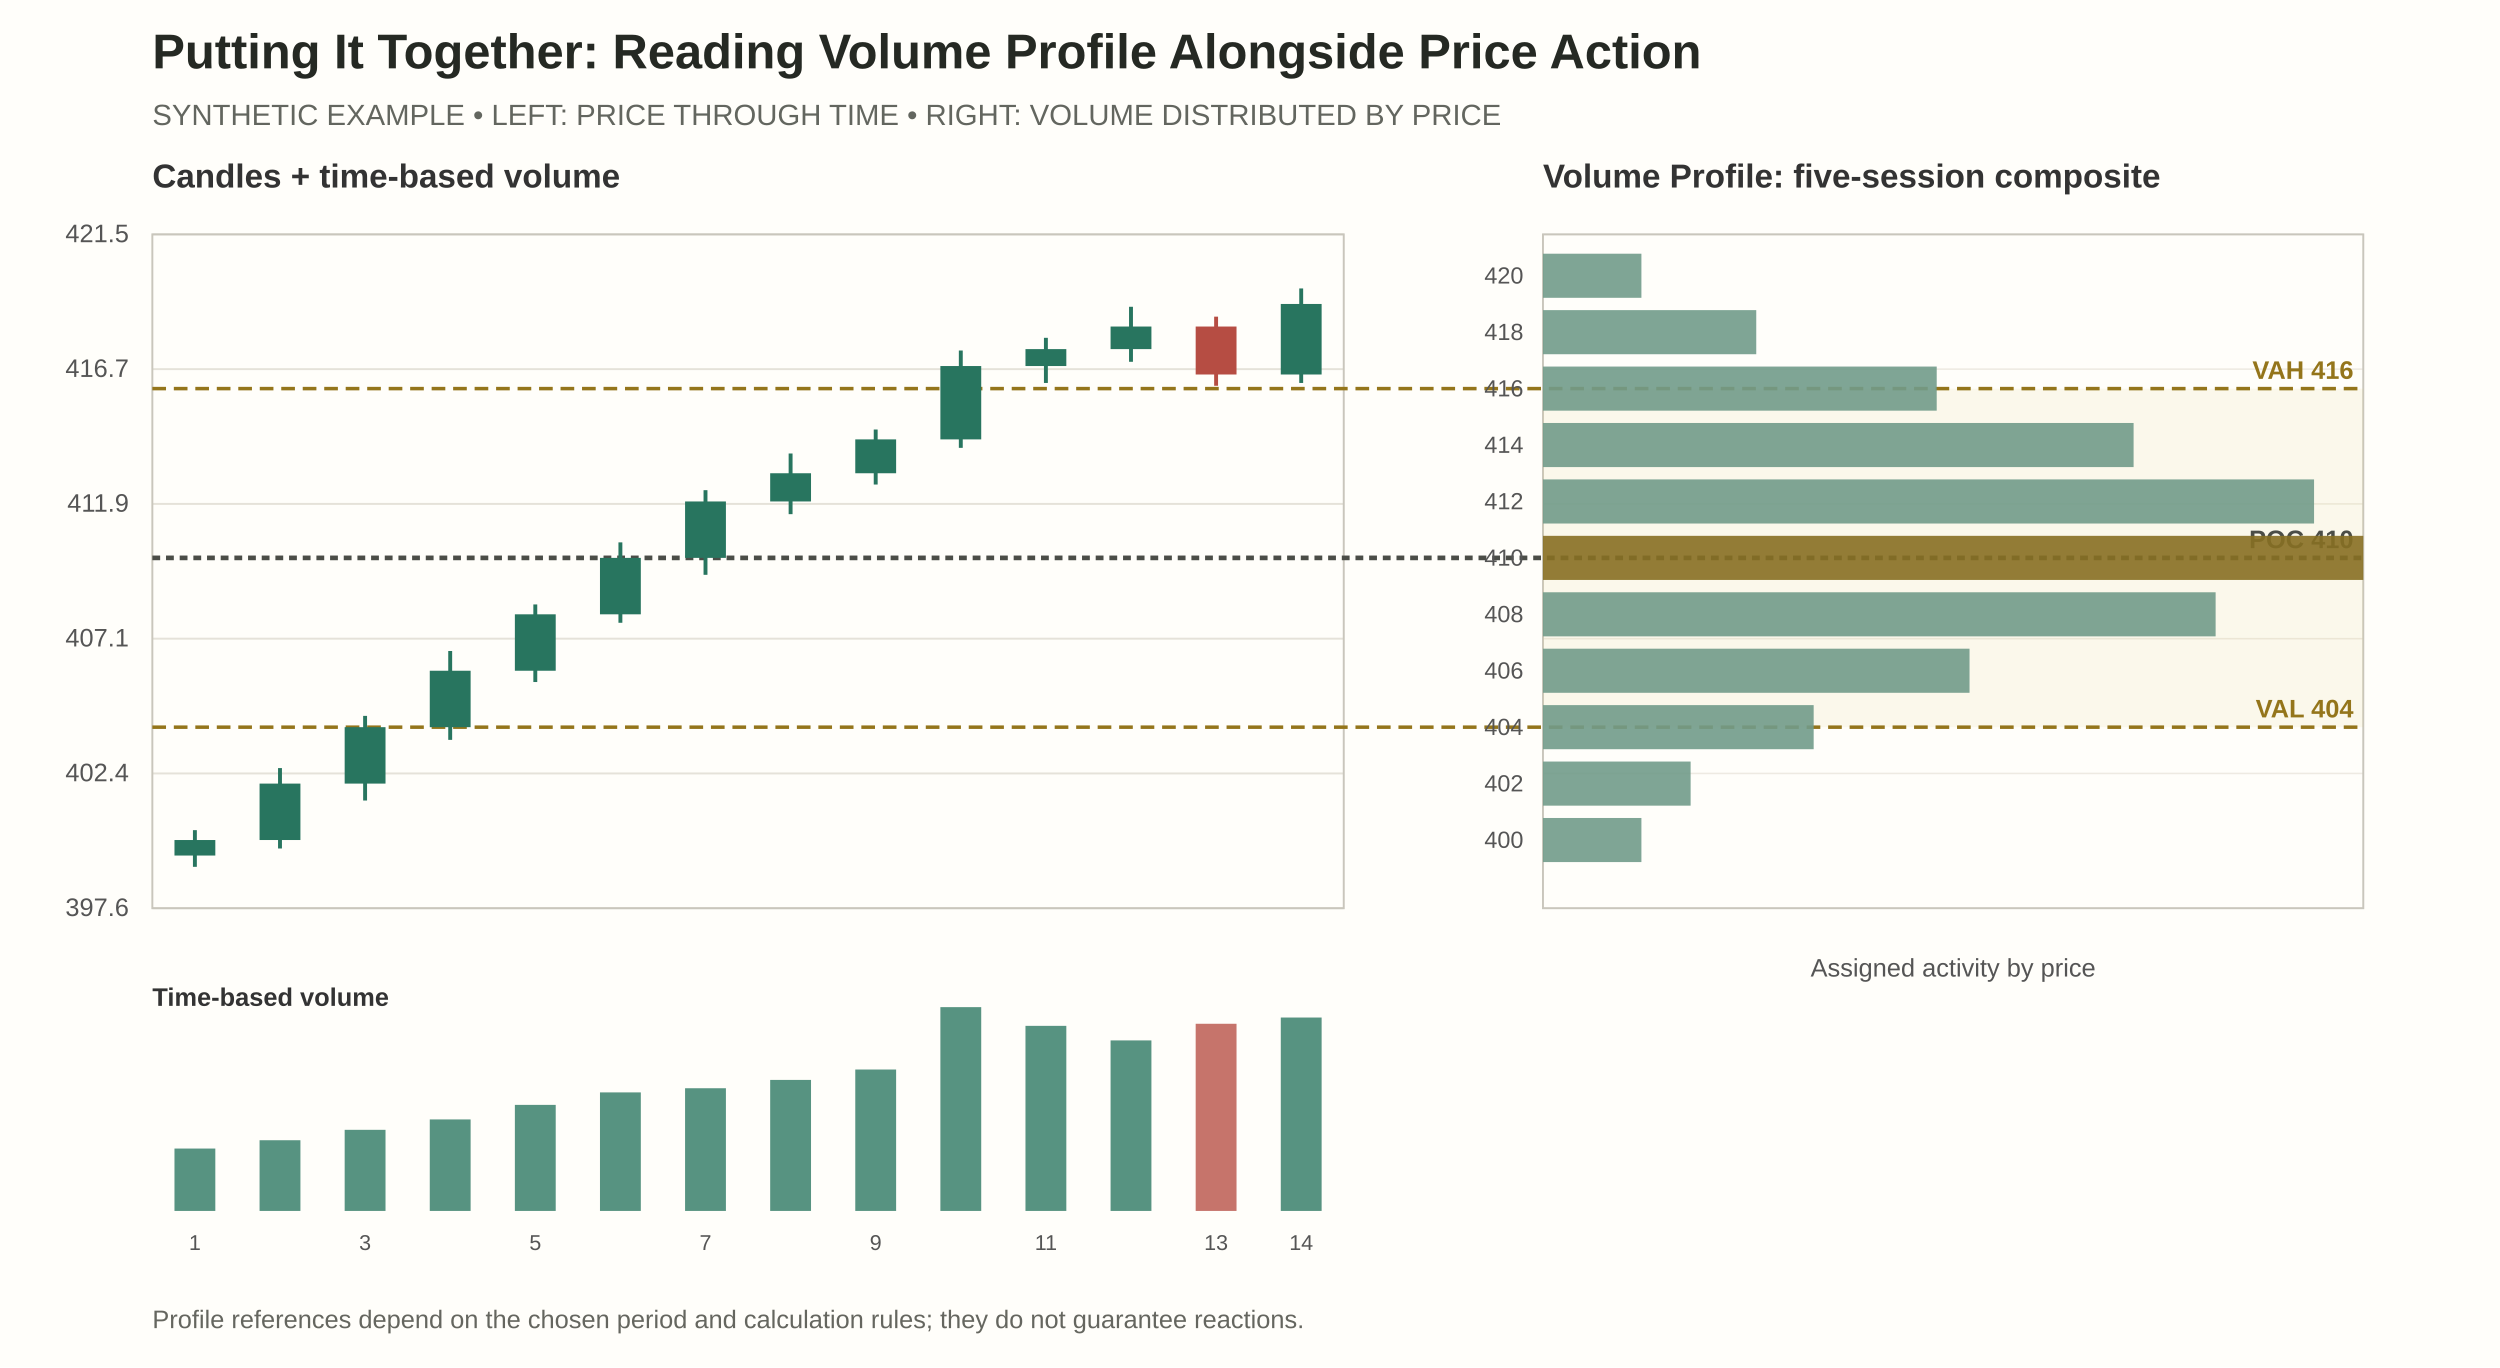
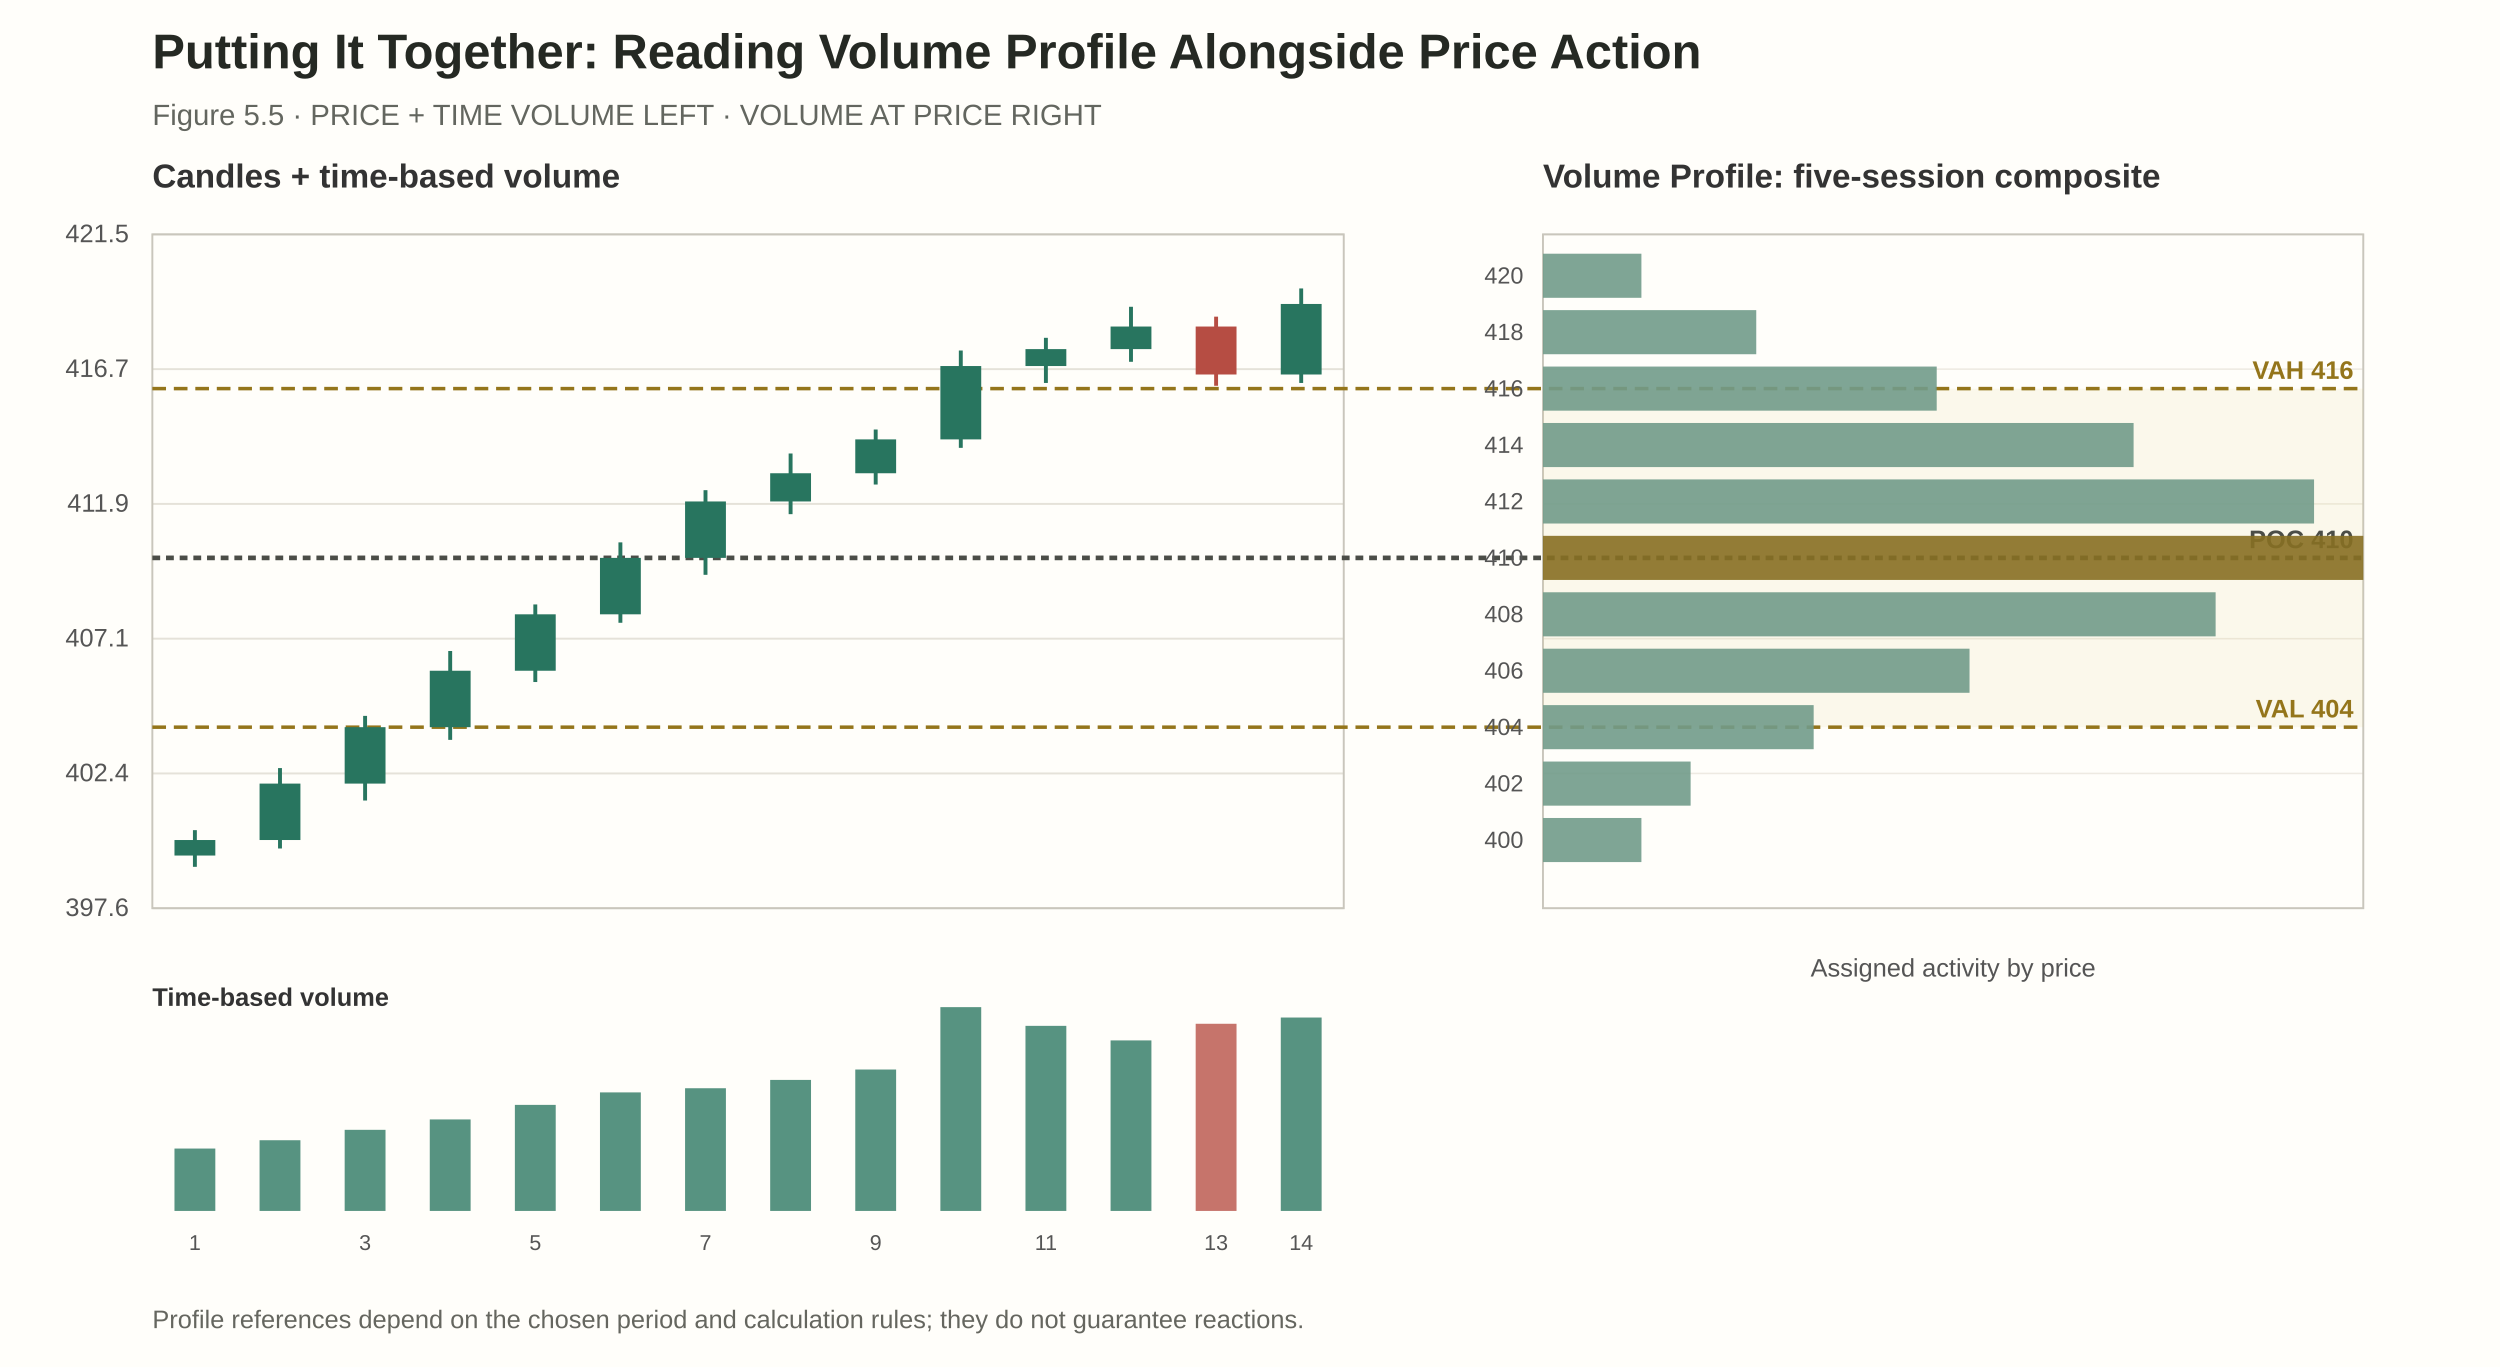
<svg xmlns="http://www.w3.org/2000/svg" role="img" aria-labelledby="t-putting-it-together-reading-volume-profile-alongside-price-action d-putting-it-together-reading-volume-profile-alongside-price-action" viewBox="0 0 1280 700" width="1280" height="700">
  <rect width="100%" height="100%" fill="#fffefa" />
  <text x="78" y="35" font-family="Arial,sans-serif" font-size="25" font-weight="700" fill="#252923">Putting It Together: Reading Volume Profile Alongside Price Action</text>
-   <text x="78" y="64" font-family="Arial,sans-serif" font-size="15" fill="#63665f">SYNTHETIC EXAMPLE • LEFT: PRICE THROUGH TIME • RIGHT: VOLUME DISTRIBUTED BY PRICE</text>
+   <text x="78" y="64" font-family="Arial,sans-serif" font-size="15" fill="#63665f">Figure 5.5 · PRICE + TIME VOLUME LEFT · VOLUME AT PRICE RIGHT</text>
  <text x="78" y="96" font-family="Arial,sans-serif" font-size="17" font-weight="700" fill="#333">Candles + time-based volume</text>
  <text x="790" y="96" font-family="Arial,sans-serif" font-size="17" font-weight="700" fill="#333">Volume Profile: five-session composite</text>
  <line x1="78" x2="688" y1="465" y2="465" stroke="#e5e2d9" />
  <line x1="790" x2="1210" y1="465" y2="465" stroke="#eeeae2" stroke-width=".8" />
  <text x="66" y="469" text-anchor="end" font-family="Arial,sans-serif" font-size="13" fill="#555">397.6</text>
  <line x1="78" x2="688" y1="396" y2="396" stroke="#e5e2d9" />
  <line x1="790" x2="1210" y1="396" y2="396" stroke="#eeeae2" stroke-width=".8" />
  <text x="66" y="400" text-anchor="end" font-family="Arial,sans-serif" font-size="13" fill="#555">402.4</text>
  <line x1="78" x2="688" y1="327" y2="327" stroke="#e5e2d9" />
  <line x1="790" x2="1210" y1="327" y2="327" stroke="#eeeae2" stroke-width=".8" />
  <text x="66" y="331" text-anchor="end" font-family="Arial,sans-serif" font-size="13" fill="#555">407.1</text>
  <line x1="78" x2="688" y1="258" y2="258" stroke="#e5e2d9" />
  <line x1="790" x2="1210" y1="258" y2="258" stroke="#eeeae2" stroke-width=".8" />
  <text x="66" y="262" text-anchor="end" font-family="Arial,sans-serif" font-size="13" fill="#555">411.9</text>
  <line x1="78" x2="688" y1="189" y2="189" stroke="#e5e2d9" />
  <line x1="790" x2="1210" y1="189" y2="189" stroke="#eeeae2" stroke-width=".8" />
  <text x="66" y="193" text-anchor="end" font-family="Arial,sans-serif" font-size="13" fill="#555">416.7</text>
  <line x1="78" x2="688" y1="120" y2="120" stroke="#e5e2d9" />
  <line x1="790" x2="1210" y1="120" y2="120" stroke="#eeeae2" stroke-width=".8" />
  <text x="66" y="124" text-anchor="end" font-family="Arial,sans-serif" font-size="13" fill="#555">421.5</text>
  <rect x="78" y="120" width="610" height="345" fill="none" stroke="#c9c6bc" />
  <rect x="790" y="120" width="420" height="345" fill="none" stroke="#c9c6bc" />
  <rect x="790" y="198.966" width="420" height="173.345" fill="#dfc66b" opacity=".11" />
  <line x1="78" x2="1210" y1="198.966" y2="198.966" stroke="#94751b" stroke-width="1.8" stroke-dasharray="7 4" />
  <text x="1205" y="193.966" text-anchor="end" font-family="Arial,sans-serif" font-size="13" font-weight="700" fill="#94751b">VAH 416</text>
  <line x1="78" x2="1210" y1="372.311" y2="372.311" stroke="#94751b" stroke-width="1.8" stroke-dasharray="7 4" />
  <text x="1205" y="367.311" text-anchor="end" font-family="Arial,sans-serif" font-size="13" font-weight="700" fill="#94751b">VAL 404</text>
  <line x1="78" x2="1210" y1="285.638" y2="285.638" stroke="#4b4d47" stroke-width="2.4" stroke-dasharray="4 3" />
  <text x="1205" y="280.638" text-anchor="end" font-family="Arial,sans-serif" font-size="13" font-weight="700" fill="#4b4d47">POC 410</text>
  <line x1="99.786" x2="99.786" y1="425.037" y2="443.816" stroke="#28755f" stroke-width="2" />
  <rect x="89.329" y="430.093" width="20.914" height="7.945" fill="#28755f" />
  <text x="99.786" y="640" text-anchor="middle" font-family="Arial,sans-serif" font-size="11" fill="#555">1</text>
  <rect x="89.329" y="588.057" width="20.914" height="31.943" fill="#28755f" opacity=".78" />
  <line x1="143.357" x2="143.357" y1="393.257" y2="434.426" stroke="#28755f" stroke-width="2" />
  <rect x="132.9" y="401.202" width="20.914" height="28.891" fill="#28755f" />
  <rect x="132.9" y="583.798" width="20.914" height="36.202" fill="#28755f" opacity=".78" />
  <line x1="186.929" x2="186.929" y1="366.533" y2="409.869" stroke="#28755f" stroke-width="2" />
  <rect x="176.471" y="372.311" width="20.914" height="28.891" fill="#28755f" />
  <text x="186.929" y="640" text-anchor="middle" font-family="Arial,sans-serif" font-size="11" fill="#555">3</text>
  <rect x="176.471" y="578.474" width="20.914" height="41.526" fill="#28755f" opacity=".78" />
  <line x1="230.5" x2="230.5" y1="333.308" y2="378.811" stroke="#28755f" stroke-width="2" />
  <rect x="220.043" y="343.42" width="20.914" height="28.891" fill="#28755f" />
  <rect x="220.043" y="573.15" width="20.914" height="46.85" fill="#28755f" opacity=".78" />
  <line x1="274.071" x2="274.071" y1="309.473" y2="349.198" stroke="#28755f" stroke-width="2" />
  <rect x="263.614" y="314.529" width="20.914" height="28.891" fill="#28755f" />
  <text x="274.071" y="640" text-anchor="middle" font-family="Arial,sans-serif" font-size="11" fill="#555">5</text>
  <rect x="263.614" y="565.697" width="20.914" height="54.303" fill="#28755f" opacity=".78" />
  <line x1="317.643" x2="317.643" y1="277.693" y2="318.863" stroke="#28755f" stroke-width="2" />
  <rect x="307.186" y="285.638" width="20.914" height="28.891" fill="#28755f" />
  <rect x="307.186" y="559.308" width="20.914" height="60.692" fill="#28755f" opacity=".78" />
  <line x1="361.214" x2="361.214" y1="250.969" y2="294.306" stroke="#28755f" stroke-width="2" />
  <rect x="350.757" y="256.748" width="20.914" height="28.891" fill="#28755f" />
  <text x="361.214" y="640" text-anchor="middle" font-family="Arial,sans-serif" font-size="11" fill="#555">7</text>
  <rect x="350.757" y="557.178" width="20.914" height="62.822" fill="#28755f" opacity=".78" />
  <line x1="404.786" x2="404.786" y1="232.19" y2="263.248" stroke="#28755f" stroke-width="2" />
  <rect x="394.329" y="242.302" width="20.914" height="14.445" fill="#28755f" />
  <rect x="394.329" y="552.919" width="20.914" height="67.081" fill="#28755f" opacity=".78" />
  <line x1="448.357" x2="448.357" y1="219.912" y2="248.08" stroke="#28755f" stroke-width="2" />
  <rect x="437.9" y="224.968" width="20.914" height="17.335" fill="#28755f" />
  <text x="448.357" y="640" text-anchor="middle" font-family="Arial,sans-serif" font-size="11" fill="#555">9</text>
  <rect x="437.9" y="547.595" width="20.914" height="72.405" fill="#28755f" opacity=".78" />
  <line x1="491.929" x2="491.929" y1="179.465" y2="229.301" stroke="#28755f" stroke-width="2" />
  <rect x="481.471" y="187.41" width="20.914" height="37.558" fill="#28755f" />
  <rect x="481.471" y="515.652" width="20.914" height="104.348" fill="#28755f" opacity=".78" />
  <line x1="535.5" x2="535.5" y1="172.964" y2="196.077" stroke="#28755f" stroke-width="2" />
  <rect x="525.043" y="178.742" width="20.914" height="8.667" fill="#28755f" />
  <text x="535.5" y="640" text-anchor="middle" font-family="Arial,sans-serif" font-size="11" fill="#555">11</text>
  <rect x="525.043" y="525.235" width="20.914" height="94.765" fill="#28755f" opacity=".78" />
  <line x1="579.071" x2="579.071" y1="157.074" y2="185.243" stroke="#28755f" stroke-width="2" />
  <rect x="568.614" y="167.186" width="20.914" height="11.556" fill="#28755f" />
  <rect x="568.614" y="532.689" width="20.914" height="87.311" fill="#28755f" opacity=".78" />
  <line x1="622.643" x2="622.643" y1="162.13" y2="197.521" stroke="#b64d43" stroke-width="2" />
  <rect x="612.186" y="167.186" width="20.914" height="24.557" fill="#b64d43" />
  <text x="622.643" y="640" text-anchor="middle" font-family="Arial,sans-serif" font-size="11" fill="#555">13</text>
  <rect x="612.186" y="524.17" width="20.914" height="95.83" fill="#b64d43" opacity=".78" />
  <line x1="666.214" x2="666.214" y1="147.685" y2="196.077" stroke="#28755f" stroke-width="2" />
  <rect x="655.757" y="155.63" width="20.914" height="36.114" fill="#28755f" />
  <text x="666.214" y="640" text-anchor="middle" font-family="Arial,sans-serif" font-size="11" fill="#555">14</text>
  <rect x="655.757" y="520.976" width="20.914" height="99.024" fill="#28755f" opacity=".78" />
  <text x="78" y="515" font-family="Arial,sans-serif" font-size="13" font-weight="700" fill="#333">Time-based volume</text>
  <rect x="790" y="418.802" width="50.4" height="22.582" fill="#719b8a" opacity=".9" />
  <text x="780" y="434.093" text-anchor="end" font-family="Arial,sans-serif" font-size="12" fill="#555">400</text>
  <rect x="790" y="389.911" width="75.6" height="22.582" fill="#719b8a" opacity=".9" />
  <text x="780" y="405.202" text-anchor="end" font-family="Arial,sans-serif" font-size="12" fill="#555">402</text>
  <rect x="790" y="361.02" width="138.6" height="22.582" fill="#719b8a" opacity=".9" />
  <text x="780" y="376.311" text-anchor="end" font-family="Arial,sans-serif" font-size="12" fill="#555">404</text>
  <rect x="790" y="332.129" width="218.4" height="22.582" fill="#719b8a" opacity=".9" />
  <text x="780" y="347.42" text-anchor="end" font-family="Arial,sans-serif" font-size="12" fill="#555">406</text>
  <rect x="790" y="303.238" width="344.4" height="22.582" fill="#719b8a" opacity=".9" />
  <text x="780" y="318.529" text-anchor="end" font-family="Arial,sans-serif" font-size="12" fill="#555">408</text>
  <rect x="790" y="274.348" width="420" height="22.582" fill="#876f22" opacity=".9" />
  <text x="780" y="289.638" text-anchor="end" font-family="Arial,sans-serif" font-size="12" fill="#555">410</text>
  <rect x="790" y="245.457" width="394.8" height="22.582" fill="#719b8a" opacity=".9" />
  <text x="780" y="260.748" text-anchor="end" font-family="Arial,sans-serif" font-size="12" fill="#555">412</text>
  <rect x="790" y="216.566" width="302.4" height="22.582" fill="#719b8a" opacity=".9" />
  <text x="780" y="231.857" text-anchor="end" font-family="Arial,sans-serif" font-size="12" fill="#555">414</text>
  <rect x="790" y="187.675" width="201.6" height="22.582" fill="#719b8a" opacity=".9" />
  <text x="780" y="202.966" text-anchor="end" font-family="Arial,sans-serif" font-size="12" fill="#555">416</text>
  <rect x="790" y="158.784" width="109.2" height="22.582" fill="#719b8a" opacity=".9" />
  <text x="780" y="174.075" text-anchor="end" font-family="Arial,sans-serif" font-size="12" fill="#555">418</text>
  <rect x="790" y="129.893" width="50.4" height="22.582" fill="#719b8a" opacity=".9" />
  <text x="780" y="145.184" text-anchor="end" font-family="Arial,sans-serif" font-size="12" fill="#555">420</text>
  <text x="1000" y="500" text-anchor="middle" font-family="Arial,sans-serif" font-size="13" fill="#555">Assigned activity by price</text>
  <text x="78" y="680" font-family="Arial,sans-serif" font-size="13" fill="#65665f">Profile references depend on the chosen period and calculation rules; they do not guarantee reactions.</text>
</svg>
